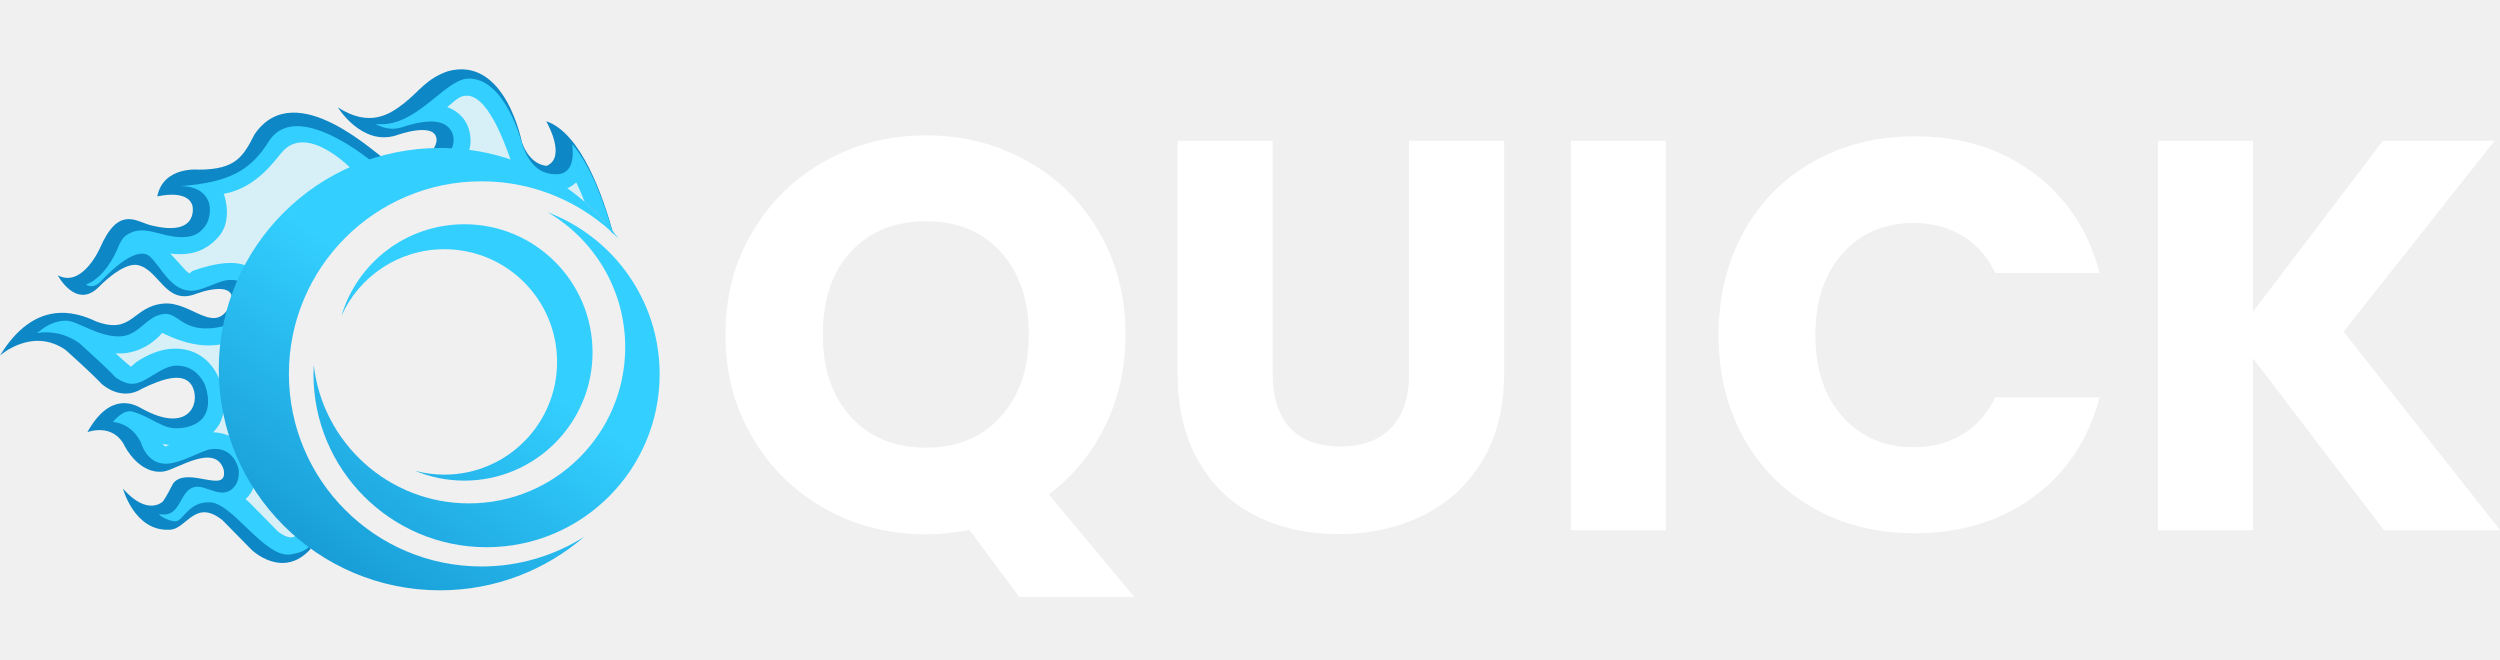
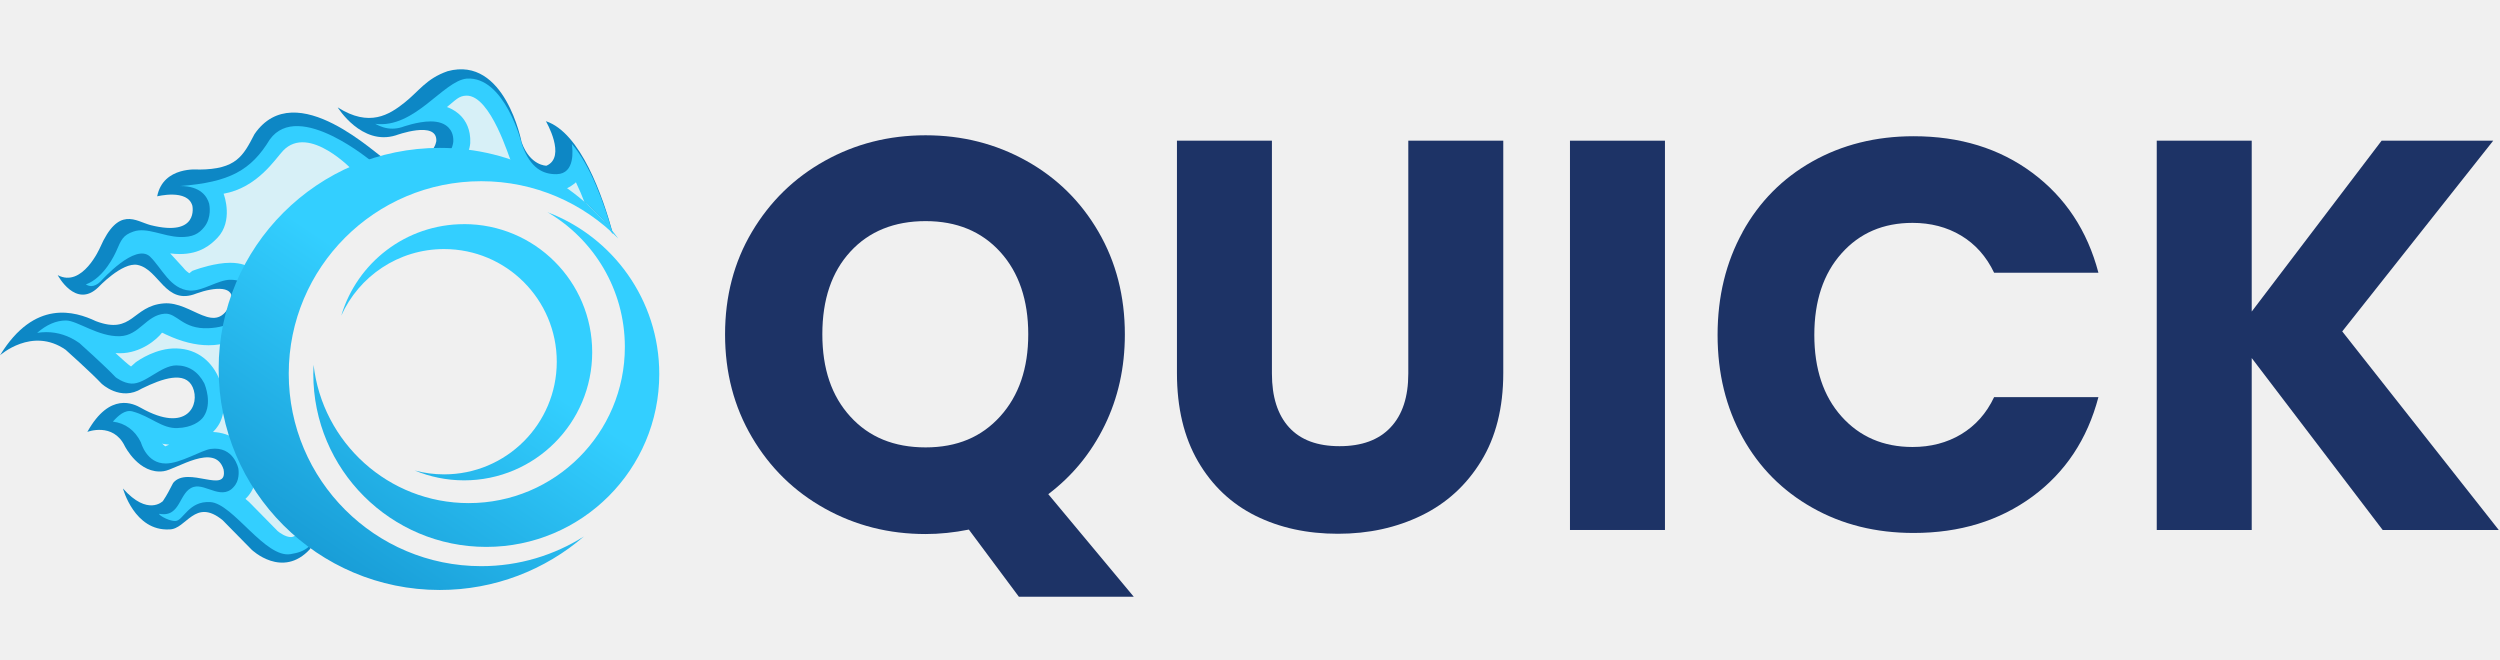
- <svg xmlns="http://www.w3.org/2000/svg" width="379" height="100" viewBox="0 0 379 100" fill="none">
-   <g clip-path="url(#clip0_670_2718)">
-     <path d="M60.06 20.522C60.06 20.522 66.323 18.221 66.184 21.37C66.184 21.37 66.108 22.177 65.401 22.965C79.071 22.188 90.087 30.486 92.622 34.94C92.562 34.891 92.499 34.844 92.44 34.798C92.627 35.026 92.812 35.255 92.989 35.491C91.451 29.82 88.095 20.128 82.802 18.381C82.802 18.381 85.973 23.802 82.889 25.136C82.889 25.136 80.408 25.169 79.12 21.574C79.12 21.574 76.626 8.42 67.904 10.795C64.635 11.928 63.554 13.841 61.318 15.602C59.081 17.362 56.049 19.37 51.224 16.286C51.224 16.286 54.843 22.164 60.051 20.525H60.054L60.06 20.522Z" fill="#0D87C5" />
-     <path d="M34.972 50.384C37.2 39.472 45.194 30.709 49.732 28.022C52.674 26.223 55.595 24.965 58.448 24.15C57.541 23.976 44.865 11.265 38.608 20.335C36.877 23.672 35.842 25.688 30.168 25.721C30.168 25.721 24.756 25.142 23.84 29.783C23.84 29.783 28.435 28.612 29.177 31.196C29.177 31.196 30.261 36.016 22.832 34.146C20.596 33.557 17.977 31.152 15.167 37.575C15.167 37.575 12.499 43.719 8.752 41.733C8.752 41.733 11.475 46.882 14.89 43.597C14.89 43.597 18.528 39.711 20.873 40.187C24.163 40.855 25.068 46.409 29.791 44.518C32.562 43.52 35.842 43.249 35.038 45.933C32.698 51.194 29.147 45.667 24.84 46.02C20.055 46.409 20.142 50.835 14.548 48.716C11.385 47.221 5.244 45.327 0 53.897C0 53.897 4.864 49.512 9.958 53.058C9.958 53.058 13.792 56.481 15.409 58.196C15.409 58.196 18.292 60.946 21.525 58.929C24.593 57.424 28.093 56.199 29.228 58.731C30.399 61.348 28.413 65.839 21.376 61.867C20.327 61.274 16.67 59.364 13.249 65.513C13.249 65.513 17.151 64.005 18.928 67.662C18.928 67.662 21.101 72.004 24.824 71.474C26.685 71.238 32.63 67.046 33.913 71.203C34.627 75.118 28.448 70.564 26.264 73.257C25.666 74.39 25.4 74.982 24.704 76.012C24.704 76.012 22.43 78.357 18.653 74.099C18.653 74.099 20.376 80.582 25.688 80.305C28.274 80.311 29.541 75.439 33.771 78.906L38.178 83.386C38.178 83.386 42.844 87.864 47.039 83.272C47.039 83.272 47.063 83.207 47.11 83.09C35.864 74.039 32.915 60.983 34.975 50.389V50.381L34.972 50.384Z" fill="#0D87C5" />
-     <path d="M34.972 50.384C35.084 49.846 35.211 49.31 35.347 48.781C34.453 49.34 33.239 49.71 31.644 49.783C27.641 49.971 26.881 47.433 24.96 47.585C22.175 47.803 21.137 50.906 18.18 50.998C14.906 51.101 11.711 48.612 10.005 48.612C8.524 48.612 7.051 49.251 5.635 50.49C6.078 50.419 6.537 50.378 7.013 50.378C8.771 50.378 10.445 50.919 11.983 51.995L12.045 52.038L12.102 52.09C12.26 52.231 15.993 55.571 17.542 57.22C17.553 57.228 18.702 58.13 19.949 58.185C22.033 58.277 24.419 55.427 26.739 55.427C28.579 55.427 30.03 56.332 30.981 58.136C31.111 58.44 32.222 61.168 30.907 63.168C30.378 63.969 29.035 64.866 26.927 64.929C24.587 65.048 22.851 63.149 20.088 62.404C18.947 62.097 17.914 63.067 17.121 63.953C18.995 64.181 20.49 65.276 21.376 67.105C21.392 67.138 22.221 70.328 25.152 70.303C27.367 70.303 30.592 68.279 31.959 68.097C35.483 67.632 36.157 71.078 36.157 71.078C36.157 71.078 36.407 72.493 35.73 73.496C33.894 76.216 31.271 73.3 29.378 73.86C27.095 74.531 27.5 78.498 24.226 77.946C23.712 77.859 25.37 79.031 26.582 79.031C27.794 79.031 28.584 75.936 31.918 76.159C35.364 76.384 40.238 84.737 44.102 84.049C45.08 83.875 46.007 83.671 46.873 82.897C35.823 73.852 32.929 60.907 34.975 50.389L34.972 50.384Z" fill="#33CFFF" />
-     <path d="M15.224 42.727C15.58 42.336 20.506 36.882 22.74 38.904C24.558 40.659 25.818 43.876 28.794 44.075C30.709 44.202 33.097 42.436 34.929 42.436C35.994 42.436 36.793 42.716 37.306 43.262C40.686 35.774 46.235 30.092 49.729 28.019C52.069 26.587 54.394 25.5 56.685 24.704C56.557 24.663 45.338 15.053 40.928 21.153C38.092 25.821 34.853 27.644 27.302 28.22H27.337C30.486 28.22 31.429 29.856 31.728 30.907C31.774 31.117 32.147 32.989 30.97 34.453C30.174 35.445 29.223 36.007 27.28 35.95C24.721 35.874 22.289 34.41 20.237 35.124C18.642 35.679 18.39 36.363 17.64 38.083C17.436 38.551 15.803 42.132 13.021 43.145C13.29 43.297 13.569 43.395 13.852 43.395C14.298 43.395 14.778 43.148 15.224 42.724V42.727Z" fill="#33CFFF" />
-     <path d="M60.905 19.308C61.002 19.27 63.35 18.417 65.323 18.417C66.526 18.417 67.448 18.735 68.048 19.365C68.401 19.735 68.811 20.389 68.76 21.479C68.725 21.889 68.578 22.405 68.293 22.93C80.604 23.354 90.269 30.799 92.624 34.934C92.565 34.888 92.502 34.836 92.44 34.79C92.606 34.991 92.771 35.198 92.931 35.404C91.671 30.888 89.549 25.063 86.737 21.827C86.861 22.642 87.288 26.356 84.449 26.419C82.337 26.462 80.449 25.487 79.202 22.001L79.169 21.911L79.15 21.819C79.129 21.718 76.561 11.531 70.787 11.923C67.214 12.276 62.88 19.55 56.913 18.781C57.685 19.215 58.557 19.514 59.508 19.514C59.986 19.514 60.473 19.438 60.899 19.305H60.902L60.905 19.308Z" fill="#33CFFF" />
-     <path d="M88.791 31.006C88.351 29.845 87.873 28.709 87.362 27.652C86.902 28.06 86.373 28.4 85.785 28.66C86.832 29.381 87.835 30.163 88.794 31.008L88.791 31.006Z" fill="#D7F0F7" />
-     <path d="M32.304 65.527C33.62 65.584 34.823 65.981 35.845 66.66C34.318 61.682 34.035 56.584 34.725 51.895C33.821 52.188 32.796 52.37 31.647 52.37C29.661 52.37 27.498 51.829 25.223 50.761L24.577 50.46C23.805 51.487 21.351 53.582 18.186 53.582C17.968 53.582 17.743 53.574 17.52 53.557C18.178 54.18 19.718 55.547 19.876 55.59C19.9 55.568 20.58 54.96 20.58 54.96C21.074 54.606 23.704 52.78 26.753 52.851C33.459 53.009 35.323 61.239 33.076 64.592C32.891 64.869 32.641 65.195 32.313 65.527H32.304Z" fill="#D7F0F7" />
-     <path d="M38.673 73.238C38.518 73.838 38.241 74.474 37.768 75.085C37.602 75.294 37.423 75.49 37.23 75.669C37.429 75.832 37.624 76.004 37.822 76.188L42.113 80.552C42.444 80.848 43.371 81.465 44.102 81.465C44.232 81.465 44.498 81.465 44.908 81.169C42.322 78.723 40.262 76.044 38.676 73.24L38.673 73.238Z" fill="#D7F0F7" />
-     <path d="M38.483 40.88C41.872 34.576 46.615 29.867 49.732 28.022C51.033 27.226 52.333 26.536 53.621 25.943C53.621 25.943 46.871 18.713 42.926 22.873C41.771 24.093 39.054 28.47 33.913 29.386C34.049 29.693 35.383 33.554 32.983 36.07C31.989 37.114 30.361 38.535 27.28 38.535C26.818 38.535 26.326 38.502 25.816 38.44L27.788 40.589L27.94 40.774C28.112 40.991 28.508 41.325 28.707 41.453L29.185 41.078L29.785 40.869C30.076 40.766 32.693 39.861 34.929 39.861C36.548 39.861 37.693 40.323 38.48 40.885L38.483 40.88Z" fill="#D7F0F7" />
-     <path d="M71.33 21.709C71.295 22.131 71.186 22.622 71.004 23.141C73.316 23.419 75.514 23.929 77.566 24.598C77.256 24.052 74.46 14.507 70.787 14.507C69.583 14.507 69.075 15.227 67.795 16.235C68.779 16.585 69.458 17.11 69.912 17.582C70.613 18.313 71.428 19.607 71.33 21.709Z" fill="#D7F0F7" />
-     <path d="M24.593 67.265C24.783 67.475 24.954 67.638 25.074 67.703L25.663 67.447C25.533 67.434 24.799 67.344 24.799 67.344L24.59 67.265H24.593Z" fill="#D7F0F7" />
-     <path d="M72.999 85.877C56.873 85.877 43.798 72.805 43.798 56.682C43.798 40.558 56.873 27.486 72.999 27.486C81.131 27.486 88.484 30.815 93.779 36.178C87.677 27.848 77.827 22.43 66.706 22.432C48.18 22.432 33.166 37.444 33.166 55.962C33.166 74.479 48.183 89.491 66.706 89.491C75.064 89.491 82.702 86.426 88.573 81.37C84.063 84.22 78.724 85.877 72.996 85.877H72.999Z" fill="url(#paint0_linear_670_2718)" />
-     <path d="M83.041 32.184C90.062 36.293 94.782 43.909 94.782 52.634C94.782 65.714 84.174 76.314 71.094 76.314C58.921 76.314 48.903 67.135 47.563 55.326C47.539 55.788 47.523 56.258 47.523 56.726C47.523 71.216 59.272 82.957 73.762 82.957C88.253 82.957 100.002 71.211 100.002 56.726C100.002 45.504 92.951 35.934 83.038 32.184" fill="url(#paint1_linear_670_2718)" />
-     <path d="M70.39 33.999C61.584 33.999 54.147 39.855 51.762 47.884C54.432 41.931 60.41 37.779 67.361 37.779C76.8 37.779 84.454 45.428 84.454 54.867C84.454 64.306 76.803 71.955 67.361 71.955C65.817 71.955 64.323 71.749 62.899 71.363C65.203 72.325 67.736 72.86 70.39 72.863C81.126 72.863 89.826 64.16 89.829 53.427C89.829 42.694 81.128 33.994 70.39 33.994" fill="url(#paint2_linear_670_2718)" />
+ <svg xmlns="http://www.w3.org/2000/svg" width="675" height="178" viewBox="0 0 675 178" fill="none">
+   <g clip-path="url(#clip0_670_2628)">
+     <path d="M106.906 36.53C106.906 36.53 118.054 32.434 117.808 38.039C117.808 38.039 117.672 39.476 116.415 40.878C140.747 39.495 160.354 54.266 164.867 62.193C164.76 62.106 164.649 62.023 164.543 61.941C164.876 62.347 165.205 62.754 165.52 63.175C162.782 53.081 156.809 35.829 147.388 32.719C147.388 32.719 153.032 42.368 147.542 44.743C147.542 44.743 143.127 44.801 140.834 38.402C140.834 38.402 136.394 14.989 120.869 19.216C115.051 21.232 113.126 24.637 109.145 27.771C105.165 30.905 99.767 34.48 91.178 28.99C91.178 28.99 97.62 39.452 106.892 36.535H106.896L106.906 36.53Z" fill="#0D87C5" />
+     <path d="M62.251 89.684C66.217 70.26 80.446 54.663 88.522 49.879C93.76 46.678 98.96 44.438 104.038 42.987C102.423 42.678 79.86 20.053 68.722 36.197C65.641 42.136 63.798 45.725 53.7 45.783C53.7 45.783 44.065 44.753 42.435 53.013C42.435 53.013 50.614 50.929 51.934 55.528C51.934 55.528 53.864 64.108 40.641 60.781C36.661 59.731 31.998 55.451 26.997 66.885C26.997 66.885 22.248 77.82 15.578 74.284C15.578 74.284 20.425 83.45 26.504 77.602C26.504 77.602 32.98 70.686 37.154 71.532C43.011 72.722 44.622 82.608 53.027 79.242C57.961 77.467 63.798 76.983 62.367 81.762C58.203 91.125 51.881 81.288 44.215 81.916C35.698 82.608 35.853 90.487 25.895 86.714C20.265 84.054 9.334 80.683 0 95.937C0 95.937 8.657 88.131 17.726 94.443C17.726 94.443 24.55 100.537 27.428 103.589C27.428 103.589 32.559 108.483 38.315 104.895C43.775 102.215 50.005 100.034 52.026 104.542C54.111 109.199 50.575 117.194 38.049 110.123C36.182 109.068 29.672 105.668 23.583 116.613C23.583 116.613 30.528 113.929 33.691 120.439C33.691 120.439 37.56 128.168 44.186 127.225C47.499 126.804 58.082 119.341 60.364 126.741C61.636 133.71 50.638 125.605 46.75 130.397C45.686 132.414 45.212 133.469 43.974 135.302C43.974 135.302 39.925 139.476 33.203 131.897C33.203 131.897 36.269 143.437 45.724 142.943C50.329 142.953 52.583 134.281 60.113 140.453L67.958 148.428C67.958 148.428 76.262 156.399 83.73 148.225C83.73 148.225 83.773 148.109 83.855 147.901C63.837 131.79 58.589 108.551 62.255 89.694V89.679L62.251 89.684Z" fill="#0D87C5" />
+     <path d="M62.251 89.684C62.449 88.726 62.676 87.773 62.918 86.83C61.327 87.826 59.165 88.484 56.326 88.615C49.202 88.948 47.847 84.431 44.428 84.702C39.471 85.089 37.623 90.612 32.361 90.776C26.533 90.96 20.845 86.53 17.808 86.53C15.172 86.53 12.551 87.667 10.031 89.872C10.819 89.746 11.637 89.674 12.483 89.674C15.612 89.674 18.591 90.636 21.329 92.552L21.44 92.629L21.542 92.721C21.822 92.972 28.468 98.916 31.224 101.852C31.244 101.867 33.29 103.472 35.51 103.569C39.219 103.733 43.466 98.66 47.596 98.66C50.87 98.66 53.453 100.271 55.146 103.482C55.378 104.024 57.356 108.88 55.015 112.439C54.072 113.866 51.683 115.462 47.93 115.573C43.766 115.786 40.675 112.405 35.756 111.08C33.725 110.534 31.887 112.26 30.475 113.837C33.812 114.243 36.472 116.192 38.049 119.447C38.078 119.505 39.553 125.183 44.772 125.14C48.713 125.14 54.454 121.537 56.887 121.213C63.16 120.386 64.359 126.518 64.359 126.518C64.359 126.518 64.804 129.038 63.6 130.823C60.331 135.664 55.663 130.475 52.292 131.471C48.23 132.665 48.95 139.727 43.122 138.745C42.208 138.59 45.158 140.675 47.316 140.675C49.473 140.675 50.88 135.166 56.814 135.563C62.947 135.964 71.624 150.831 78.501 149.608C80.242 149.298 81.892 148.935 83.434 147.557C63.764 131.456 58.614 108.416 62.255 89.694L62.251 89.684Z" fill="#33CFFF" />
+     <path d="M27.099 76.054C27.733 75.358 36.501 65.651 40.477 69.249C43.712 72.374 45.956 78.1 51.252 78.453C54.662 78.68 58.913 75.537 62.173 75.537C64.069 75.537 65.491 76.035 66.405 77.007C72.422 63.678 82.298 53.564 88.518 49.874C92.682 47.325 96.822 45.391 100.899 43.974C100.672 43.901 80.702 26.794 72.852 37.652C67.803 45.961 62.038 49.207 48.597 50.232H48.66C54.266 50.232 55.944 53.144 56.476 55.015C56.558 55.388 57.221 58.72 55.127 61.327C53.709 63.092 52.017 64.094 48.559 63.992C44.002 63.856 39.674 61.25 36.022 62.522C33.183 63.508 32.733 64.727 31.399 67.789C31.036 68.621 28.129 74.995 23.177 76.799C23.655 77.07 24.154 77.244 24.657 77.244C25.45 77.244 26.306 76.804 27.099 76.049V76.054Z" fill="#33CFFF" />
+     <path d="M108.41 34.368C108.584 34.301 112.763 32.782 116.274 32.782C118.417 32.782 120.057 33.348 121.125 34.47C121.754 35.128 122.484 36.293 122.393 38.233C122.33 38.963 122.069 39.882 121.561 40.815C143.475 41.57 160.678 54.822 164.872 62.183C164.765 62.101 164.654 62.009 164.543 61.927C164.838 62.285 165.133 62.652 165.418 63.02C163.174 54.981 159.397 44.612 154.391 38.852C154.613 40.303 155.373 46.914 150.319 47.026C146.561 47.103 143.199 45.367 140.979 39.161L140.921 39.002L140.887 38.837C140.849 38.658 136.278 20.526 126.001 21.223C119.641 21.852 111.926 34.799 101.305 33.43C102.679 34.204 104.232 34.736 105.924 34.736C106.776 34.736 107.641 34.6 108.401 34.364H108.405L108.41 34.368Z" fill="#33CFFF" />
+     <path d="M158.048 55.19C157.264 53.125 156.413 51.103 155.504 49.221C154.686 49.947 153.743 50.551 152.698 51.016C154.56 52.298 156.345 53.691 158.053 55.195L158.048 55.19Z" fill="#D7F0F7" />
+     <path d="M57.502 116.638C59.843 116.74 61.986 117.446 63.804 118.655C61.086 109.794 60.583 100.721 61.811 92.373C60.201 92.895 58.377 93.219 56.331 93.219C52.796 93.219 48.946 92.257 44.898 90.356L43.747 89.819C42.373 91.647 38.005 95.376 32.371 95.376C31.984 95.376 31.582 95.362 31.186 95.333C32.356 96.44 35.099 98.873 35.379 98.95C35.423 98.912 36.632 97.828 36.632 97.828C37.512 97.2 42.194 93.949 47.621 94.075C59.557 94.356 62.876 109.006 58.876 114.974C58.547 115.468 58.102 116.048 57.517 116.638H57.502Z" fill="#D7F0F7" />
+     <path d="M68.838 130.363C68.562 131.432 68.069 132.564 67.227 133.652C66.932 134.024 66.613 134.373 66.27 134.692C66.623 134.982 66.971 135.287 67.324 135.615L74.961 143.383C75.551 143.91 77.2 145.008 78.501 145.008C78.733 145.008 79.207 145.008 79.937 144.48C75.333 140.128 71.667 135.359 68.843 130.368L68.838 130.363Z" fill="#D7F0F7" />
+     <path d="M68.5 72.766C74.531 61.545 82.975 53.163 88.522 49.879C90.839 48.462 93.153 47.234 95.445 46.179C95.445 46.179 83.431 33.309 76.408 40.714C74.352 42.886 69.516 50.677 60.365 52.307C60.607 52.854 62.981 59.727 58.711 64.206C56.941 66.063 54.043 68.592 48.559 68.592C47.736 68.592 46.861 68.534 45.952 68.423L49.463 72.249L49.734 72.578C50.039 72.965 50.745 73.56 51.098 73.787L51.949 73.119L53.018 72.747C53.535 72.563 58.193 70.953 62.174 70.953C65.056 70.953 67.093 71.775 68.495 72.776L68.5 72.766Z" fill="#D7F0F7" />
+     <path d="M126.968 38.643C126.905 39.393 126.711 40.268 126.387 41.192C130.503 41.685 134.415 42.594 138.067 43.784C137.516 42.812 132.539 25.822 126 25.822C123.858 25.822 122.954 27.104 120.676 28.898C122.426 29.522 123.635 30.455 124.443 31.297C125.691 32.598 127.142 34.9 126.968 38.643Z" fill="#D7F0F7" />
+     <path d="M43.775 119.733C44.114 120.105 44.418 120.395 44.631 120.511L45.68 120.057C45.448 120.032 44.143 119.873 44.143 119.873L43.77 119.733H43.775Z" fill="#D7F0F7" />
+     <path d="M129.938 152.862C101.233 152.862 77.96 129.594 77.96 100.894C77.96 72.194 101.233 48.926 129.938 48.926C144.413 48.926 157.501 54.85 166.927 64.398C156.065 49.569 138.532 39.925 118.736 39.93C85.761 39.93 59.035 66.651 59.035 99.612C59.035 132.573 85.766 159.295 118.736 159.295C133.613 159.295 147.209 153.839 157.661 144.838C149.632 149.912 140.128 152.862 129.933 152.862H129.938Z" fill="url(#paint0_linear_670_2628)" />
+     <path d="M147.813 57.289C160.311 64.602 168.712 78.158 168.712 93.688C168.712 116.971 149.83 135.838 126.547 135.838C104.88 135.838 87.047 119.501 84.663 98.481C84.62 99.303 84.591 100.14 84.591 100.972C84.591 126.765 105.504 147.664 131.297 147.664C157.09 147.664 178.003 126.755 178.003 100.972C178.003 80.997 165.452 63.963 147.808 57.289" fill="url(#paint1_linear_670_2628)" />
+     <path d="M125.295 60.519C109.62 60.519 96.382 70.942 92.136 85.234C96.89 74.637 107.53 67.247 119.902 67.247C136.704 67.247 150.328 80.862 150.328 97.663C150.328 114.465 136.709 128.08 119.902 128.08C117.155 128.08 114.495 127.713 111.96 127.026C116.062 128.738 120.569 129.691 125.295 129.696C144.404 129.696 159.89 114.204 159.895 95.1C159.895 75.996 144.409 60.51 125.295 60.51" fill="url(#paint2_linear_670_2628)" />
  </g>
-   <g clip-path="url(#clip1_670_2718)">
-     <path d="M154.535 90.499L146.962 80.33C144.725 80.781 142.529 81.006 140.395 81.006C134.834 81.006 129.744 79.715 125.106 77.131C120.468 74.548 116.795 70.96 114.065 66.326C111.336 61.692 109.981 56.504 109.981 50.722C109.981 44.94 111.336 39.753 114.065 35.16C116.795 30.567 120.468 26.979 125.106 24.396C129.744 21.812 134.834 20.52 140.395 20.52C145.956 20.52 151.046 21.812 155.684 24.396C160.322 26.979 163.954 30.567 166.622 35.16C169.29 39.753 170.624 44.94 170.624 50.722C170.624 55.766 169.598 60.38 167.546 64.562C165.493 68.745 162.641 72.21 159.008 74.958L171.978 90.52H154.555L154.535 90.499ZM128.985 63.189C131.817 66.305 135.613 67.864 140.395 67.864C145.177 67.864 148.891 66.285 151.723 63.148C154.555 60.011 155.971 55.869 155.971 50.702C155.971 45.535 154.555 41.332 151.723 38.215C148.891 35.099 145.115 33.54 140.395 33.54C135.675 33.54 131.817 35.078 128.985 38.174C126.153 41.25 124.737 45.432 124.737 50.702C124.737 55.971 126.153 60.093 128.985 63.189Z" fill="white" />
-     <path d="M192.932 21.341V56.669C192.932 60.195 193.794 62.922 195.538 64.829C197.282 66.736 199.827 67.679 203.193 67.679C206.558 67.679 209.144 66.736 210.93 64.829C212.735 62.922 213.618 60.195 213.618 56.669V21.341H228.024V56.587C228.024 61.856 226.896 66.326 224.659 69.955C222.422 73.605 219.405 76.352 215.609 78.198C211.812 80.043 207.605 80.966 202.947 80.966C198.288 80.966 194.122 80.063 190.449 78.239C186.775 76.414 183.861 73.666 181.727 69.996C179.592 66.326 178.525 61.856 178.525 56.587V21.341H192.932Z" fill="white" />
-     <path d="M252.549 21.341V80.391H238.142V21.341H252.549Z" fill="white" />
-     <path d="M264.328 35.181C266.853 30.608 270.382 27.041 274.897 24.498C279.412 21.956 284.543 20.664 290.268 20.664C297.287 20.664 303.3 22.509 308.286 26.221C313.273 29.932 316.618 34.976 318.301 41.373H302.479C301.309 38.912 299.626 37.026 297.471 35.734C295.317 34.443 292.854 33.807 290.104 33.807C285.671 33.807 282.08 35.345 279.33 38.441C276.58 41.516 275.205 45.658 275.205 50.804C275.205 55.951 276.58 60.093 279.33 63.168C282.08 66.244 285.671 67.802 290.104 67.802C292.854 67.802 295.317 67.166 297.471 65.875C299.626 64.583 301.309 62.717 302.479 60.236H318.301C316.618 66.633 313.273 71.657 308.286 75.327C303.279 78.997 297.287 80.842 290.268 80.842C284.543 80.842 279.412 79.571 274.897 77.008C270.382 74.466 266.853 70.918 264.328 66.367C261.804 61.815 260.532 56.627 260.532 50.804C260.532 44.981 261.804 39.773 264.328 35.201V35.181Z" fill="white" />
-     <path d="M361.418 80.391L341.553 54.311V80.391H327.147V21.341H341.553V47.257L361.254 21.341H378.185L355.282 50.272L379.026 80.391H361.418Z" fill="white" />
+   <g clip-path="url(#clip1_670_2628)">
+     <path d="M275.072 161.089L261.593 142.987C257.611 143.79 253.702 144.191 249.903 144.191C240.004 144.191 230.945 141.892 222.689 137.293C214.433 132.695 207.895 126.308 203.036 118.06C198.178 109.811 195.767 100.578 195.767 90.286C195.767 79.994 198.178 70.76 203.036 62.585C207.895 54.41 214.433 48.023 222.689 43.424C230.945 38.826 240.004 36.526 249.903 36.526C259.803 36.526 268.862 38.826 277.117 43.424C285.373 48.023 291.839 54.41 296.588 62.585C301.336 70.76 303.711 79.994 303.711 90.286C303.711 99.264 301.884 107.476 298.231 114.921C294.578 122.366 289.501 128.534 283.035 133.425L306.122 161.125H275.108L275.072 161.089ZM229.593 112.476C234.634 118.023 241.392 120.797 249.903 120.797C258.415 120.797 265.026 117.987 270.067 112.403C275.108 106.819 277.629 99.446 277.629 90.249C277.629 81.052 275.108 73.57 270.067 68.023C265.026 62.475 258.305 59.702 249.903 59.702C241.502 59.702 234.634 62.439 229.593 67.95C224.552 73.424 222.032 80.87 222.032 90.249C222.032 99.629 224.552 106.965 229.593 112.476Z" fill="#1D3366" />
+     <path d="M343.419 37.986V100.87C343.419 107.147 344.953 112.001 348.058 115.395C351.163 118.79 355.693 120.468 361.683 120.468C367.674 120.468 372.277 118.79 375.455 115.395C378.669 112.001 380.24 107.147 380.24 100.87V37.986H405.884V100.724C405.884 110.103 403.875 118.06 399.893 124.52C395.911 131.016 390.541 135.906 383.784 139.191C377.026 142.476 369.537 144.118 361.245 144.118C352.953 144.118 345.538 142.512 338.999 139.264C332.46 136.016 327.273 131.125 323.474 124.593C319.675 118.06 317.775 110.103 317.775 100.724V37.986H343.419Z" fill="#1D3366" />
+     <path d="M449.537 37.986V143.096H423.893V37.986H449.537Z" fill="#1D3366" />
+     <path d="M470.504 62.621C474.998 54.483 481.281 48.132 489.317 43.607C497.353 39.081 506.486 36.782 516.677 36.782C529.17 36.782 539.873 40.066 548.75 46.672C557.626 53.278 563.581 62.256 566.576 73.643H538.412C536.33 69.264 533.335 65.906 529.499 63.607C525.663 61.307 521.28 60.176 516.385 60.176C508.495 60.176 502.102 62.913 497.207 68.424C492.312 73.899 489.865 81.271 489.865 90.432C489.865 99.592 492.312 106.965 497.207 112.439C502.102 117.913 508.495 120.687 516.385 120.687C521.28 120.687 525.663 119.556 529.499 117.257C533.335 114.957 536.33 111.636 538.412 107.22H566.576C563.581 118.607 557.626 127.549 548.75 134.081C539.837 140.614 529.17 143.899 516.677 143.899C506.486 143.899 497.353 141.636 489.317 137.074C481.281 132.549 474.998 126.235 470.504 118.132C466.011 110.03 463.747 100.797 463.747 90.432C463.747 80.067 466.011 70.796 470.504 62.658V62.621Z" fill="#1D3366" />
+     <path d="M643.325 143.096L607.965 96.673V143.096H582.321V37.986H607.965V84.118L643.033 37.986H673.169L632.403 89.483L674.667 143.096H643.325Z" fill="#1D3366" />
  </g>
  <defs>
-     <linearGradient id="paint0_linear_670_2718" x1="79.323" y1="29.091" x2="34.008" y2="96.554" gradientUnits="userSpaceOnUse">
+     <linearGradient id="paint0_linear_670_2628" x1="141.196" y1="51.783" x2="60.534" y2="171.866" gradientUnits="userSpaceOnUse">
      <stop offset="0.279" stop-color="#33CFFF" />
      <stop offset="1" stop-color="#0D87C5" />
    </linearGradient>
-     <linearGradient id="paint1_linear_670_2718" x1="79.323" y1="29.091" x2="34.008" y2="96.554" gradientUnits="userSpaceOnUse">
+     <linearGradient id="paint1_linear_670_2628" x1="141.196" y1="51.783" x2="60.534" y2="171.866" gradientUnits="userSpaceOnUse">
      <stop offset="0.279" stop-color="#33CFFF" />
      <stop offset="1" stop-color="#0D87C5" />
    </linearGradient>
-     <linearGradient id="paint2_linear_670_2718" x1="79.323" y1="29.091" x2="34.008" y2="96.554" gradientUnits="userSpaceOnUse">
+     <linearGradient id="paint2_linear_670_2628" x1="141.196" y1="51.783" x2="60.534" y2="171.866" gradientUnits="userSpaceOnUse">
      <stop offset="0.279" stop-color="#33CFFF" />
      <stop offset="1" stop-color="#0D87C5" />
    </linearGradient>
-     <clipPath id="clip0_670_2718">
-       <rect width="100.002" height="100" fill="white" />
+     <clipPath id="clip0_670_2628">
+       <rect width="178.003" height="178" fill="white" />
    </clipPath>
-     <clipPath id="clip1_670_2718">
-       <rect width="269.004" height="70" fill="white" transform="translate(110.002 20.5)" />
+     <clipPath id="clip1_670_2628">
+       <rect width="478.827" height="124.6" fill="white" transform="translate(195.804 36.4897)" />
    </clipPath>
  </defs>
</svg>
